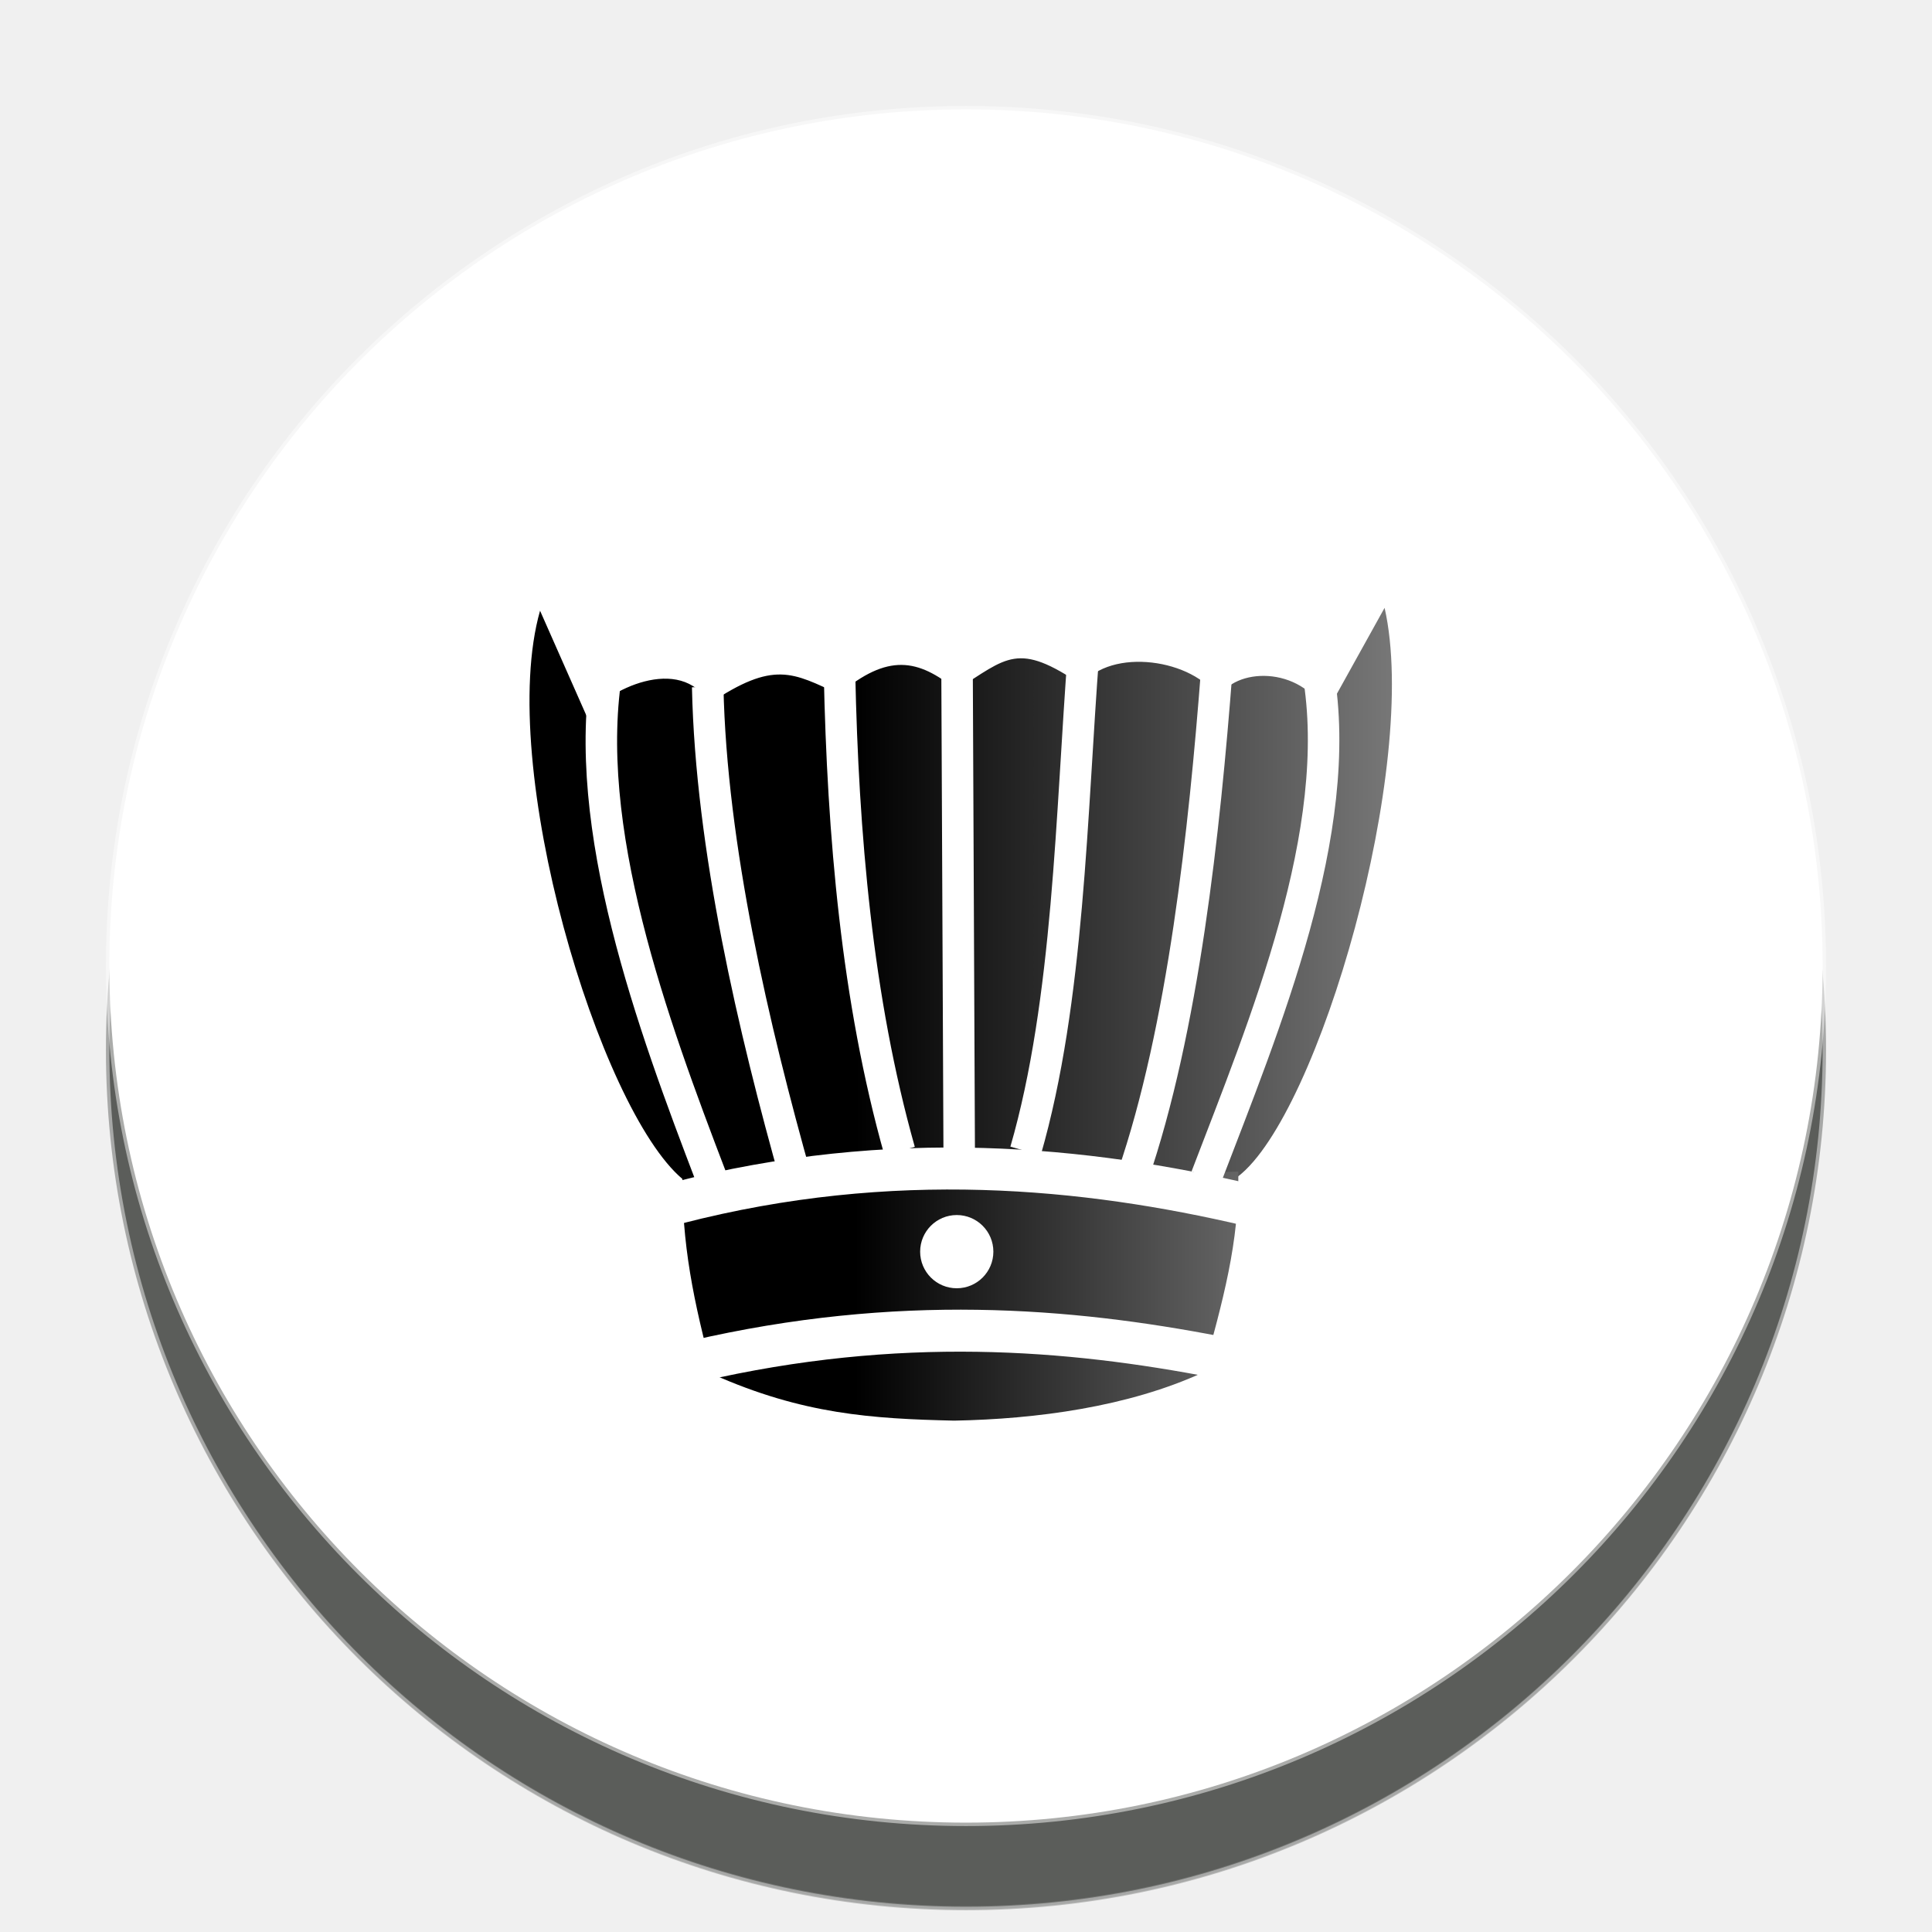
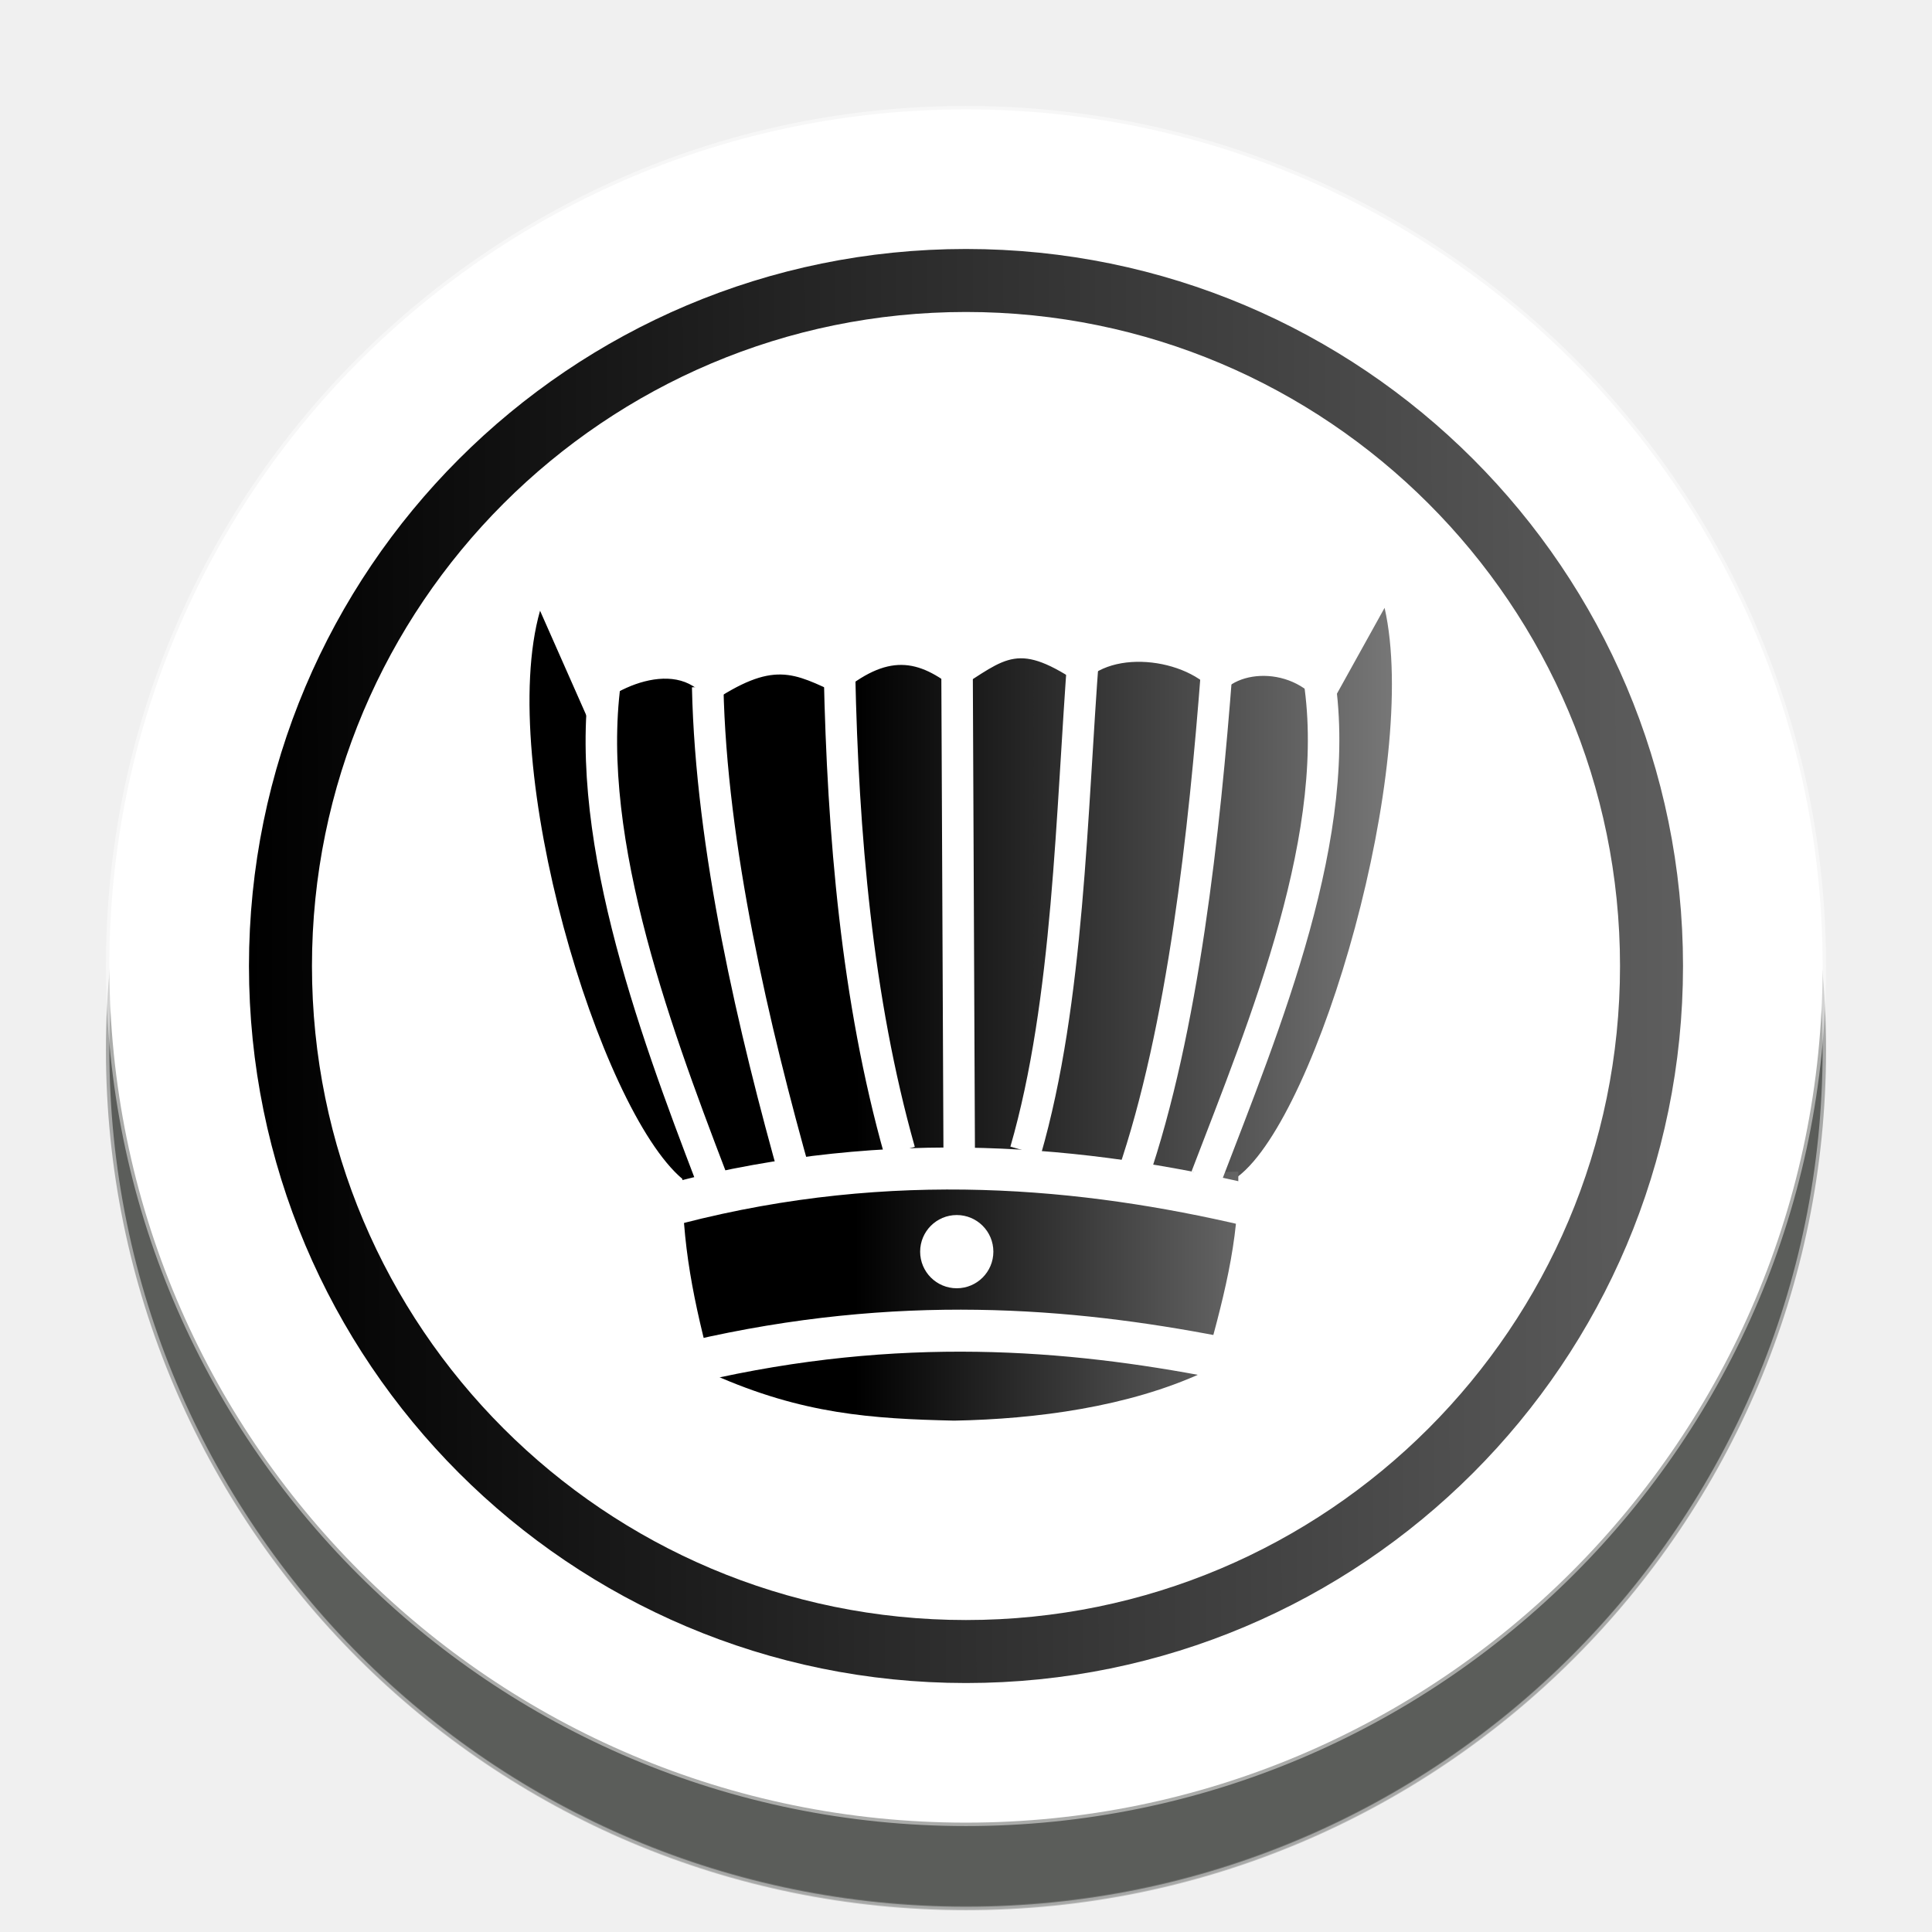
<svg xmlns="http://www.w3.org/2000/svg" xmlns:xlink="http://www.w3.org/1999/xlink" width="92" height="92" id="svg2" version="1.1">
  <defs id="defs10">
    <linearGradient id="linearGradient9547">
      <stop id="stop9543" offset="0" style="stop-color:#000000;stop-opacity:1" />
      <stop id="stop9545" offset="1" style="stop-color:#999999;stop-opacity:1" />
-     </linearGradient>
-     <linearGradient id="linearGradient8103">
-       <stop style="stop-color:#000000;stop-opacity:1" offset="0" id="stop8099" />
-       <stop style="stop-color:#808080;stop-opacity:1" offset="1" id="stop8101" />
    </linearGradient>
    <filter height="1.5" width="1.5" y="0" x="0" id="f1" color-interpolation-filters="sRGB">
      <feOffset id="feOffset3039" dy="0" dx="1" in="SourceAlpha" result="offOut" />
      <feGaussianBlur id="feGaussianBlur3041" stdDeviation="1" in="offOut" result="blurOut" />
    </filter>
    <linearGradient y2="1" x2="0" y1="0" x1="0" id="grad1">
      <stop id="stop3034" style="stop-color:rgb(255,255,255);stop-opacity:0.6" offset="20%" />
      <stop id="stop3036" style="stop-color:rgb(220,0,0);stop-opacity:0.5" offset="50%" />
    </linearGradient>
    <linearGradient y2="1" x2="0" y1="0" x1="0" id="grad0">
      <stop id="stop3029" style="stop-color:rgb(0,0,0);stop-opacity:0.3" offset="20%" />
      <stop id="stop3031" style="stop-color:rgb(0,0,0);stop-opacity:0.6" offset="100%" />
    </linearGradient>
    <filter style="color-interpolation-filters:sRGB;" id="filter18479">
      <feFlood flood-opacity="1" flood-color="rgb(91,93,90)" result="flood" id="feFlood18469" />
      <feComposite in="flood" in2="SourceGraphic" operator="in" result="composite1" id="feComposite18471" />
      <feGaussianBlur in="composite1" stdDeviation="0" result="blur" id="feGaussianBlur18473" />
      <feOffset dx="0" dy="4" result="offset" id="feOffset18475" />
      <feComposite in="SourceGraphic" in2="offset" operator="over" result="composite2" id="feComposite18477" />
    </filter>
-     <linearGradient xlink:href="#linearGradient8103" id="linearGradient8105" x1="34.698" y1="47.572" x2="78.223" y2="47.572" gradientUnits="userSpaceOnUse" />
    <linearGradient xlink:href="#linearGradient7676" id="linearGradient7678" x1="41.755" y1="41.148" x2="78.296" y2="41.148" gradientUnits="userSpaceOnUse" gradientTransform="matrix(1.052486,0,0,1.052486,-2.66562,-0.6190636)" />
    <linearGradient id="linearGradient7676">
      <stop style="stop-color:#000000;stop-opacity:1" offset="0" id="stop7672" />
      <stop style="stop-color:#b3b3b3;stop-opacity:1" offset="1" id="stop7674" />
    </linearGradient>
    <linearGradient xlink:href="#linearGradient9547" id="linearGradient7694" x1="41.74" y1="57.741" x2="68.178" y2="57.741" gradientUnits="userSpaceOnUse" gradientTransform="matrix(1.052486,0,0,1.052486,-2.66562,-0.6190636)" />
+     <filter style="color-interpolation-filters:sRGB" id="filter20977">
+       <feFlood flood-opacity="1" flood-color="rgb(91,93,90)" result="flood" id="feFlood20967" />
+       <feComposite in="flood" in2="SourceGraphic" operator="in" result="composite1" id="feComposite20969" />
+       <feGaussianBlur in="composite1" stdDeviation="0" result="blur" id="feGaussianBlur20971" />
+       <feOffset dx="0" dy="4" result="offset" id="feOffset20973" />
+       <feComposite in="SourceGraphic" in2="offset" operator="over" result="composite2" id="feComposite20975" />
+     </filter>
+     <linearGradient xlink:href="#linearGradient4518" id="linearGradient4520" x1="11.238" y1="48.335" x2="85.436" y2="48.144" gradientUnits="userSpaceOnUse" />
+     <linearGradient id="linearGradient4518">
+       <stop style="stop-color:#000000;stop-opacity:1;" offset="0" id="stop4514" />
+       <stop style="stop-color:#666666;stop-opacity:1" offset="1" id="stop4516" />
+     </linearGradient>
  </defs>
  <g id="layer1" style="display:inline">
-     <g id="g24262" transform="translate(0.6186409,-2.334744)" style="filter:url(#filter18479)">
+     <g id="g24262" transform="translate(0.618638,-2.334746)" style="display:inline;filter:url(#filter20977)">
      <g id="g25621">
        <circle style="color:#000000;display:inline;overflow:visible;visibility:visible;opacity:1;fill:#ffffff;fill-opacity:1;fill-rule:nonzero;stroke:#ffffff;stroke-width:0.326;stroke-linecap:round;stroke-linejoin:miter;stroke-miterlimit:10;stroke-dasharray:none;stroke-dashoffset:0;stroke-opacity:0.487;marker:none;enable-background:accumulate" id="circle4376-8-9" cx="45.381" cy="48.335" r="40.792" />
-         <ellipse cy="48.335" cx="45.381" id="circle24066-6" style="color:#000000;display:inline;overflow:visible;visibility:visible;opacity:1;fill:none;fill-opacity:1;fill-rule:nonzero;stroke:url(#linearGradient8105);stroke-width:3;stroke-linecap:round;stroke-linejoin:miter;stroke-miterlimit:10;stroke-dasharray:none;stroke-dashoffset:0;stroke-opacity:1;marker:none;enable-background:accumulate" r="32.644" />
+         <circle r="32.644" cy="48.335" cx="45.381" id="circle24066-6" style="color:#000000;display:inline;overflow:visible;visibility:visible;opacity:1;fill:none;fill-opacity:1;fill-rule:nonzero;stroke:url(#linearGradient4520);stroke-width:3;stroke-linecap:round;stroke-linejoin:miter;stroke-miterlimit:10;stroke-dasharray:none;stroke-dashoffset:0;stroke-opacity:1;marker:none;enable-background:accumulate" />
      </g>
    </g>
  </g>
  <g id="layer2" style="display:inline">
    <g id="g16676" transform="translate(-0.548224,1.566451)">
      <path id="path8722-0" d="m 53.381,55.674 c -0.109,-1.026 0.51,-3.475 3.775,-3.607 1.749,-3.263 4.572,-3.176 6.539,0 1.896,0.171 3.401,0.84 3.337,3.506" style="display:inline;fill:none;stroke:#ffffff;stroke-width:0.6;stroke-linecap:butt;stroke-linejoin:miter;stroke-miterlimit:4;stroke-dasharray:none;stroke-opacity:1" />
      <path id="path7039" d="M 46.314,54.932 C 42.357,54.835 38.281,55.054 33.043,54.573 29.084,51.239 24.163,34.895 26.265,27.515 l 2.243,5.074 c 0.904,-1.287 4.444,-3.044 5.826,-0.652 3.063,-2.068 3.966,-1.473 6.168,-0.446 2.326,-1.964 3.759,-1.686 5.585,-0.209 2.435,-1.541 2.913,-2.315 5.97,-0.235 1.394,-1.806 5.349,-1.239 6.515,0.635 0.729,-1.45 3.882,-1.601 5.129,0.705 l 2.78,-5.009 c 1.696,7.472 -3.141,24.15 -6.983,27.081" style="fill:url(#linearGradient7678);fill-opacity:1;stroke:none;stroke-width:1.052;stroke-linecap:butt;stroke-linejoin:miter;stroke-miterlimit:4;stroke-dasharray:none;stroke-opacity:1" />
      <path id="path7043" d="m 33.043,54.221 c -0.045,3.441 0.536,6.222 1.463,9.662 4.267,1.897 7.563,2.11 11.478,2.2 3.915,-0.073 8.3,-0.654 11.865,-2.3 0.928,-3.441 1.713,-6.121 1.667,-9.562 l -13.214,0.452 z" style="fill:url(#linearGradient7694);fill-opacity:1;stroke:none;stroke-width:0.569;stroke-linecap:butt;stroke-linejoin:miter;stroke-miterlimit:4;stroke-dasharray:none;stroke-opacity:1" />
      <path id="path7051" d="m 34.248,31.145 c 0.162,7.627 2.186,16.284 4.226,23.509" style="fill:none;stroke:#ffffff;stroke-width:1.5;stroke-linecap:butt;stroke-linejoin:miter;stroke-miterlimit:4;stroke-dasharray:none;stroke-opacity:1" />
      <path id="path7053" d="M 58.487,30.38 C 57.905,37.947 56.903,47.42 54.484,54.462" style="fill:none;stroke:#ffffff;stroke-width:1.5;stroke-linecap:butt;stroke-linejoin:miter;stroke-miterlimit:4;stroke-dasharray:none;stroke-opacity:1" />
      <path id="path7088" d="M 52.145,29.522 C 51.563,37.089 51.451,46.1 49.383,53.243" style="fill:none;stroke:#ffffff;stroke-width:1.5;stroke-linecap:butt;stroke-linejoin:miter;stroke-miterlimit:4;stroke-dasharray:none;stroke-opacity:1" />
      <path style="fill:none;stroke:#ffffff;stroke-width:1.5;stroke-linecap:butt;stroke-linejoin:miter;stroke-miterlimit:4;stroke-dasharray:none;stroke-opacity:1" d="m 40.525,30.502 c 0.162,7.627 0.824,15.521 2.863,22.746" id="path7090" />
      <path id="path7092" d="M 46.225,53.396 46.124,30.697" style="fill:none;stroke:#ffffff;stroke-width:1.5;stroke-linecap:butt;stroke-linejoin:miter;stroke-miterlimit:4;stroke-dasharray:none;stroke-opacity:1" />
      <path style="fill:none;stroke:#ffffff;stroke-width:2;stroke-linecap:butt;stroke-linejoin:miter;stroke-miterlimit:4;stroke-dasharray:none;stroke-opacity:1" d="M 32.78,55.723 C 43.041,53.072 52.284,54.01 60.026,55.824" id="path7094" />
      <path id="path7096" d="m 33.65,63.258 c 9.703,-2.249 17.83,-1.559 24.854,-0.201" style="fill:none;stroke:#ffffff;stroke-width:2;stroke-linecap:butt;stroke-linejoin:miter;stroke-miterlimit:4;stroke-dasharray:none;stroke-opacity:1" />
      <circle r="1.459" cy="58.036" cx="46.108" id="path7098" style="opacity:1;fill:#ffffff;fill-opacity:1;stroke:#ffffff;stroke-width:0.569;stroke-linecap:square;stroke-linejoin:miter;stroke-miterlimit:4;stroke-dasharray:none;stroke-opacity:1;paint-order:normal" />
      <path id="path7051-0" d="m 29.471,30.207 c -1.317,7.566 2.169,17.04 4.945,24.296" style="display:inline;fill:none;stroke:#ffffff;stroke-width:1.5;stroke-linecap:butt;stroke-linejoin:miter;stroke-miterlimit:4;stroke-dasharray:none;stroke-opacity:1" />
      <path style="display:inline;fill:none;stroke:#ffffff;stroke-width:1.5;stroke-linecap:butt;stroke-linejoin:miter;stroke-miterlimit:4;stroke-dasharray:none;stroke-opacity:1" d="m 63.311,30.433 c 1.317,7.566 -2.544,16.79 -5.32,24.046" id="path7645" />
    </g>
  </g>
</svg>
